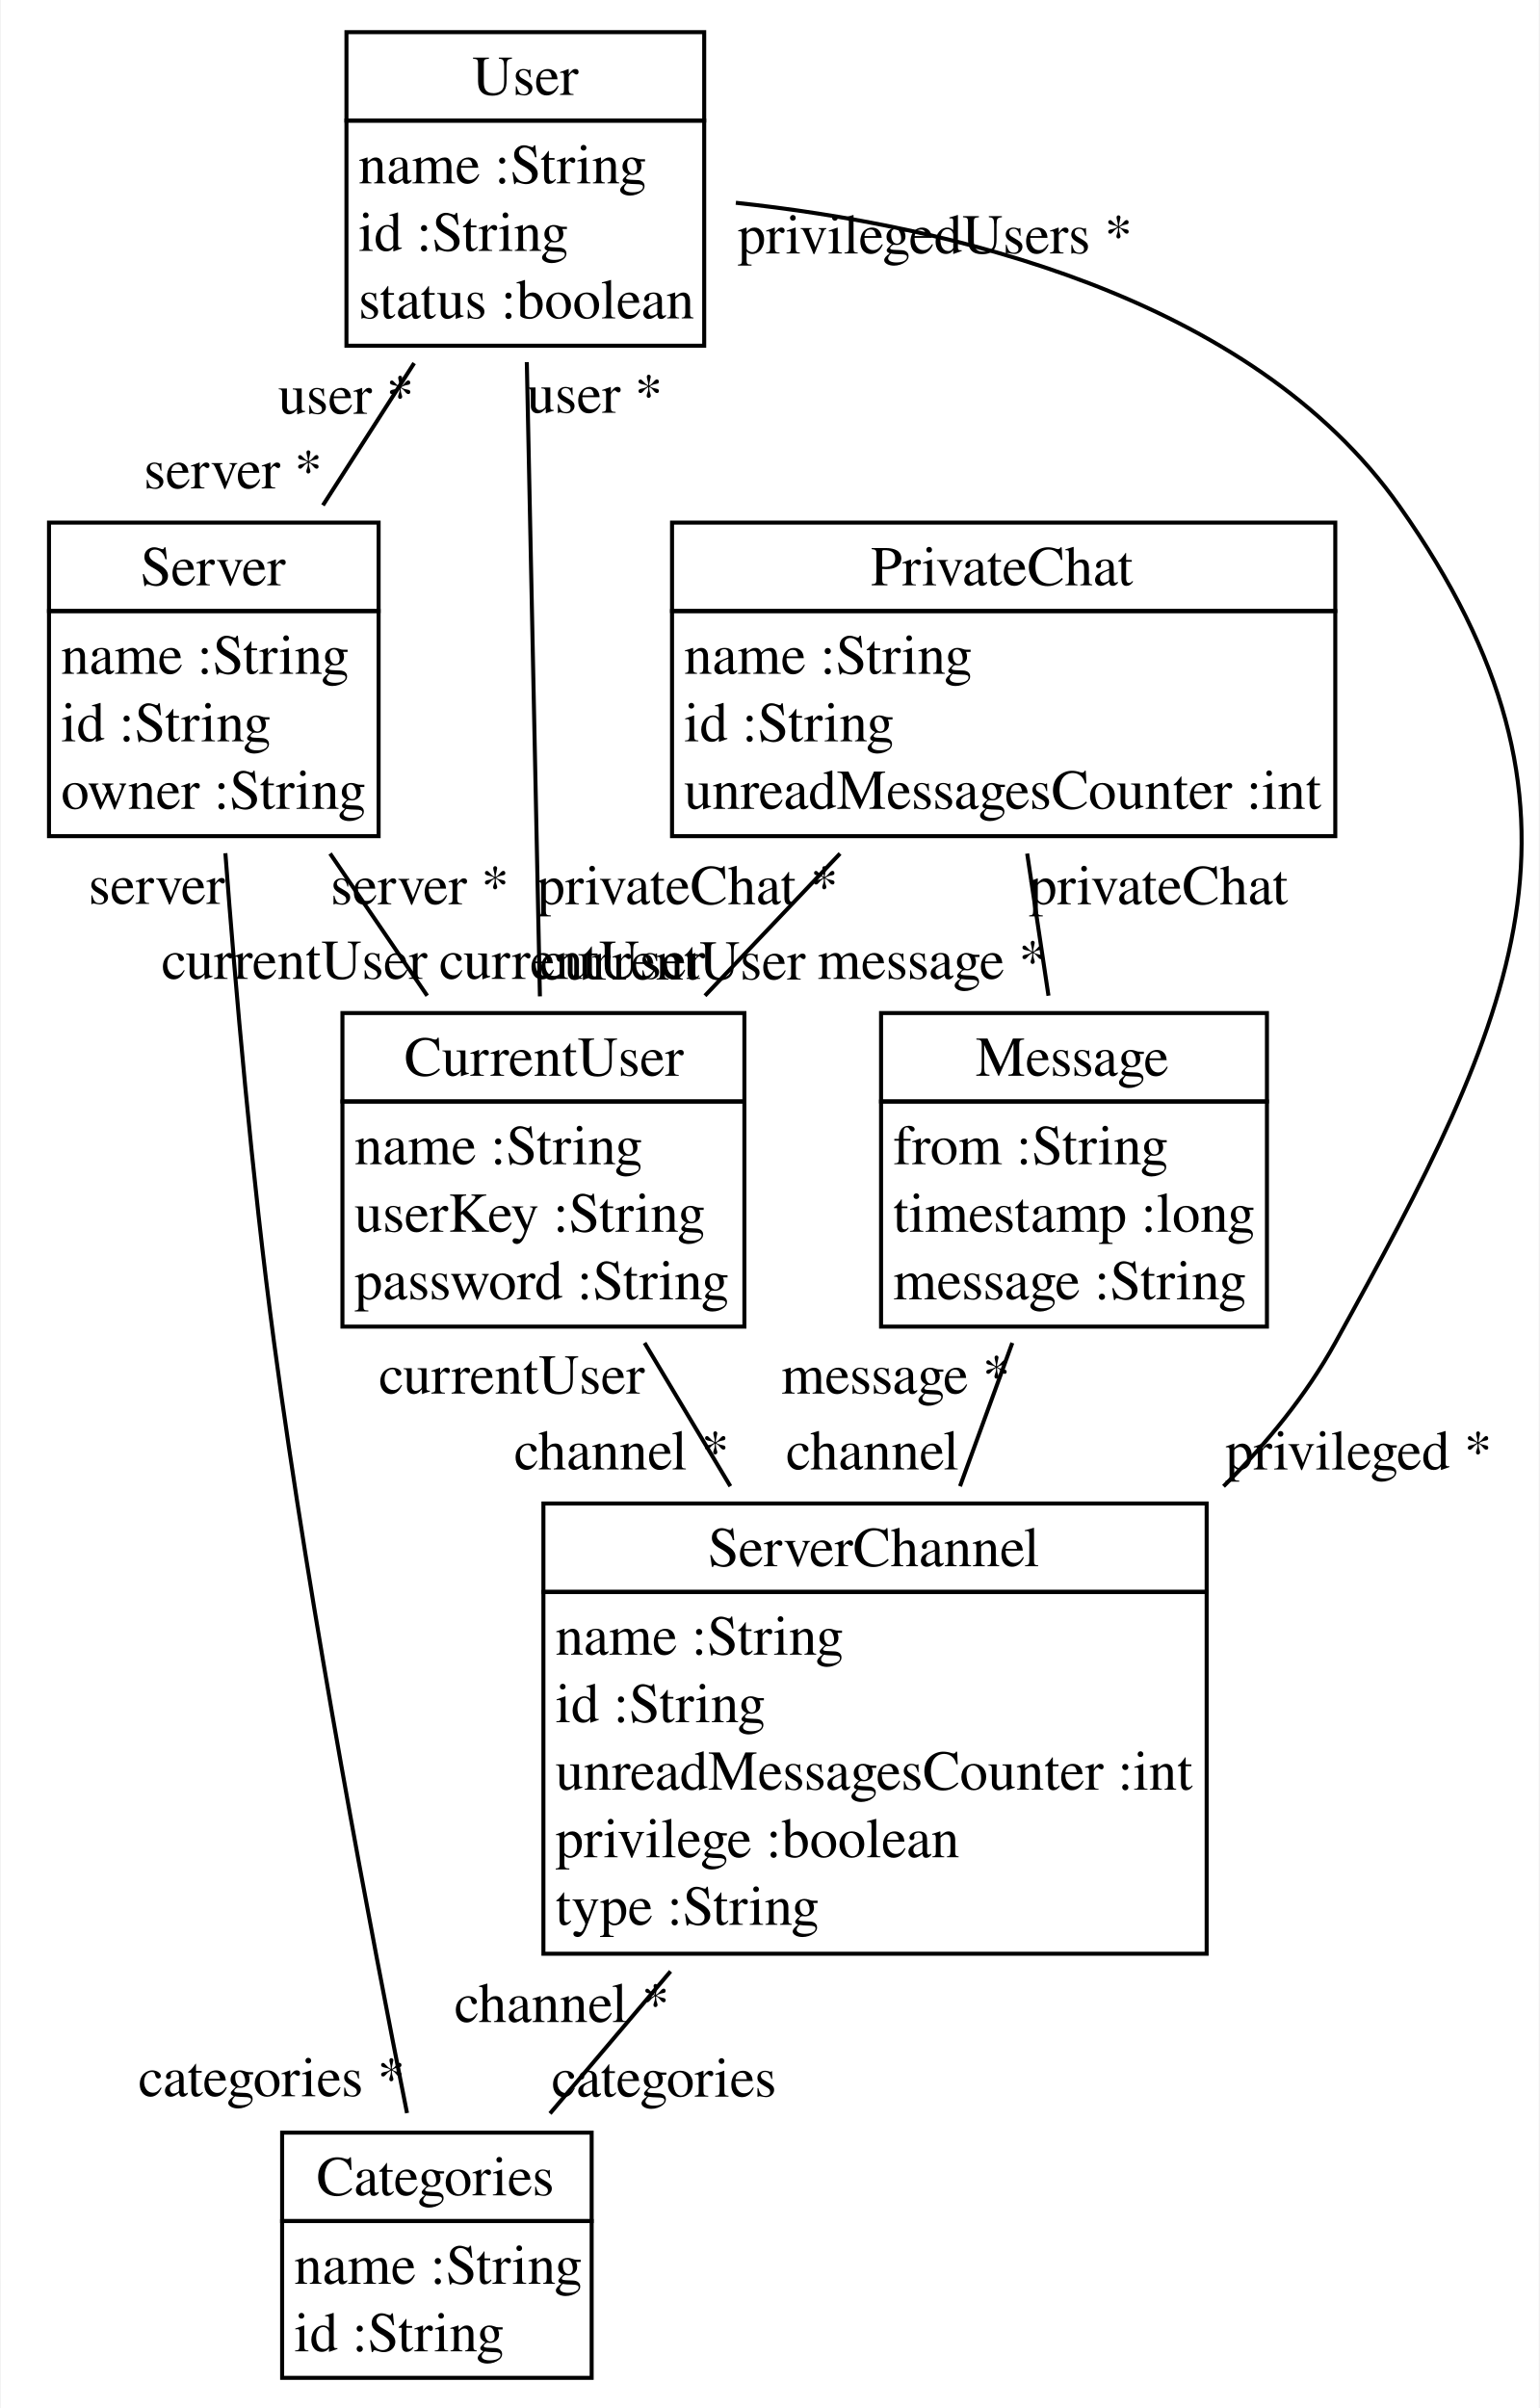
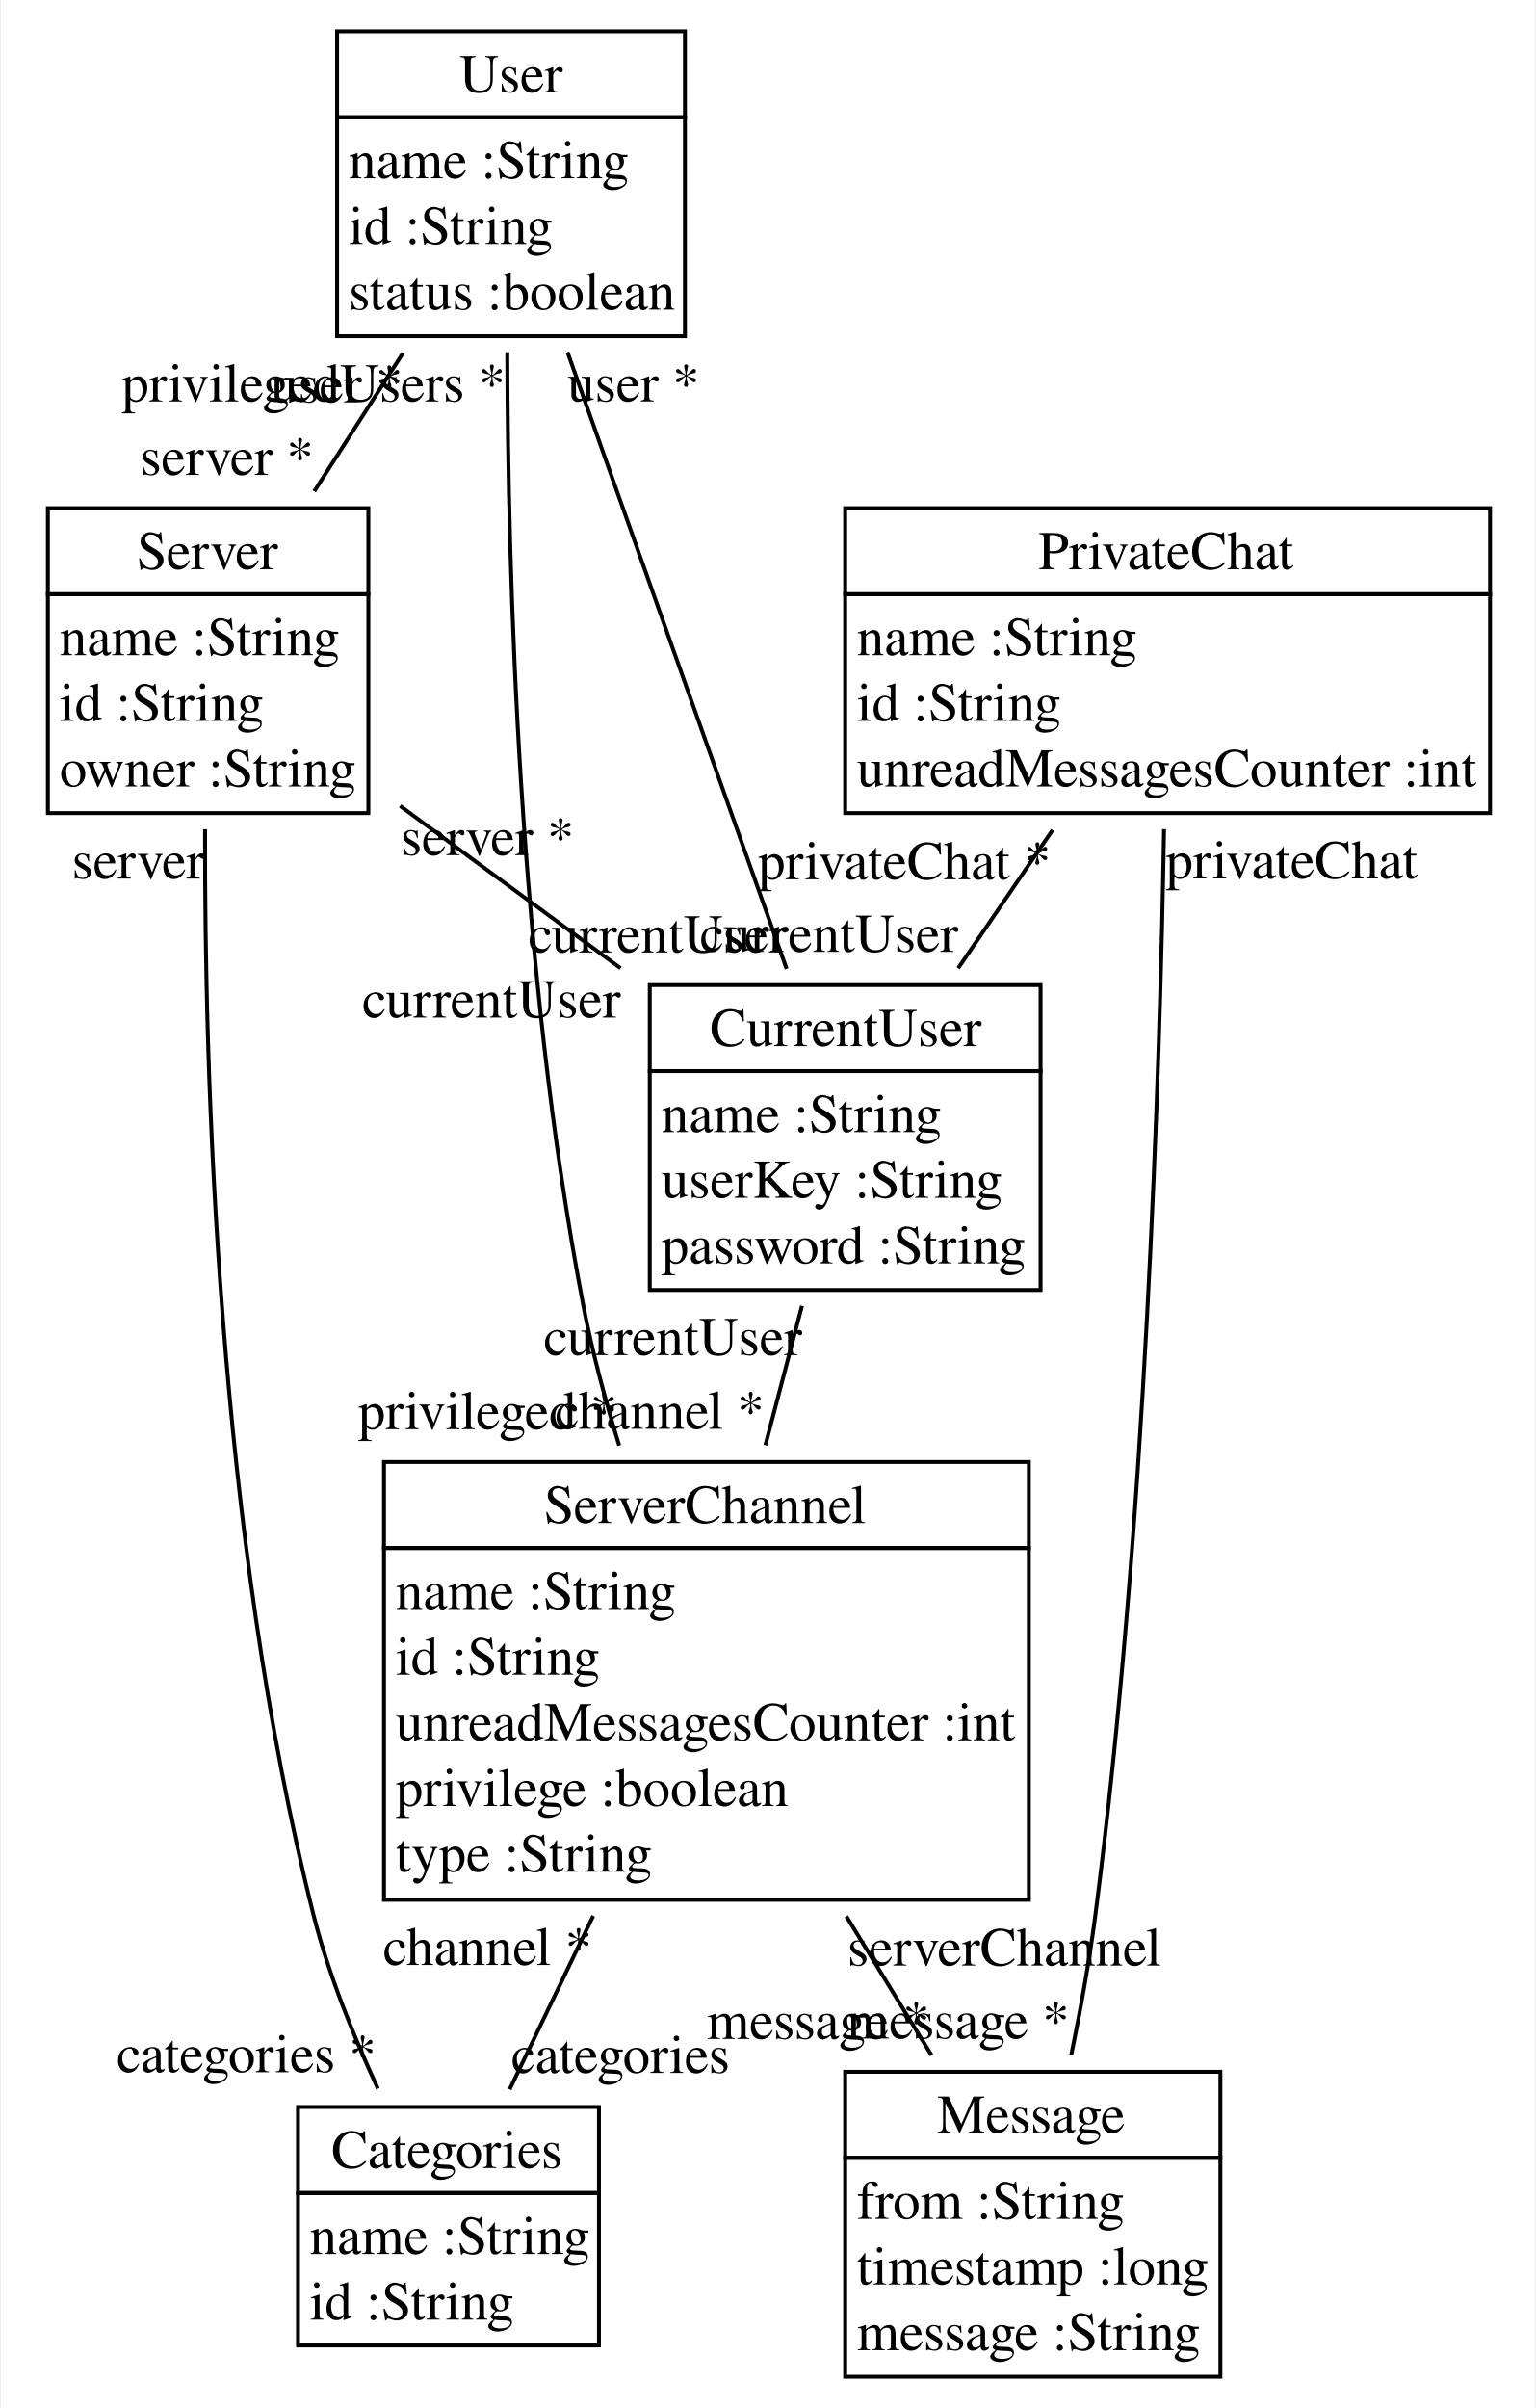
- <svg xmlns="http://www.w3.org/2000/svg" width="383px" height="599px" viewBox="0.00 0.00 382.62 599.00">
-   <g id="graph0" class="graph" transform="scale(1.0 1.0) rotate(0) translate(4 595)">
-     <polygon fill="white" stroke="transparent" points="-4,4 -4,-595 378.62,-595 378.62,4 -4,4" />
+ <svg xmlns="http://www.w3.org/2000/svg" width="393px" height="616px" viewBox="0.00 0.00 392.50 616.00">
+   <g id="graph0" class="graph" transform="scale(1.0 1.0) rotate(0) translate(4 612)">
+     <polygon fill="white" stroke="transparent" points="-4,4 -4,-612 388.5,-612 388.5,4 -4,4" />
    <g id="node1" class="node">
-       <polygon fill="none" stroke="black" points="66,-42.5 66,-64.5 143,-64.5 143,-42.5 66,-42.5" />
-       <text text-anchor="start" x="74.57" y="-48.9" font-family="Times,serif" font-size="14.00">Categories</text>
-       <polygon fill="none" stroke="black" points="66,-3.5 66,-42.5 143,-42.5 143,-3.5 66,-3.5" />
-       <text text-anchor="start" x="69" y="-26.9" font-family="Times,serif" font-size="14.00">name :String</text>
-       <text text-anchor="start" x="69" y="-10.1" font-family="Times,serif" font-size="14.00">id :String</text>
+       <polygon fill="none" stroke="black" points="72,-51 72,-73 149,-73 149,-51 72,-51" />
+       <text text-anchor="start" x="80.57" y="-57.4" font-family="Times,serif" font-size="14.00">Categories</text>
+       <polygon fill="none" stroke="black" points="72,-12 72,-51 149,-51 149,-12 72,-12" />
+       <text text-anchor="start" x="75" y="-35.4" font-family="Times,serif" font-size="14.00">name :String</text>
+       <text text-anchor="start" x="75" y="-18.6" font-family="Times,serif" font-size="14.00">id :String</text>
    </g>
    <g id="node5" class="node">
-       <polygon fill="none" stroke="black" points="8,-443 8,-465 90,-465 90,-443 8,-443" />
-       <text text-anchor="start" x="30.73" y="-449.4" font-family="Times,serif" font-size="14.00">Server</text>
-       <polygon fill="none" stroke="black" points="8,-387 8,-443 90,-443 90,-387 8,-387" />
-       <text text-anchor="start" x="11" y="-427.4" font-family="Times,serif" font-size="14.00">name :String</text>
-       <text text-anchor="start" x="11" y="-410.6" font-family="Times,serif" font-size="14.00">id :String</text>
-       <text text-anchor="start" x="11" y="-393.8" font-family="Times,serif" font-size="14.00">owner :String</text>
+       <polygon fill="none" stroke="black" points="8,-460 8,-482 90,-482 90,-460 8,-460" />
+       <text text-anchor="start" x="30.73" y="-466.4" font-family="Times,serif" font-size="14.00">Server</text>
+       <polygon fill="none" stroke="black" points="8,-404 8,-460 90,-460 90,-404 8,-404" />
+       <text text-anchor="start" x="11" y="-444.4" font-family="Times,serif" font-size="14.00">name :String</text>
+       <text text-anchor="start" x="11" y="-427.6" font-family="Times,serif" font-size="14.00">id :String</text>
+       <text text-anchor="start" x="11" y="-410.8" font-family="Times,serif" font-size="14.00">owner :String</text>
    </g>
    <g id="edge1" class="edge">
-       <path fill="none" stroke="black" d="M97.07,-69.36C88.29,-113.35 73.17,-192.63 64,-261 58.47,-302.23 54.38,-349.57 51.88,-382.76" />
-       <text text-anchor="middle" x="34.78" y="-370.16" font-family="Times,serif" font-size="14.00">server</text>
-       <text text-anchor="middle" x="63.45" y="-73.56" font-family="Times,serif" font-size="14.00">categories *</text>
+       <path fill="none" stroke="black" d="M92.44,-77.7C86.2,-91.14 79.8,-106.96 76,-122 51.4,-219.29 48.05,-337.97 48.22,-399.86" />
+       <text text-anchor="middle" x="31.12" y="-387.26" font-family="Times,serif" font-size="14.00">server</text>
+       <text text-anchor="middle" x="58.81" y="-81.9" font-family="Times,serif" font-size="14.00">categories *</text>
    </g>
    <g id="node6" class="node">
-       <polygon fill="none" stroke="black" points="131,-199 131,-221 296,-221 296,-199 131,-199" />
-       <text text-anchor="start" x="171.91" y="-205.4" font-family="Times,serif" font-size="14.00">ServerChannel</text>
-       <polygon fill="none" stroke="black" points="131,-109 131,-199 296,-199 296,-109 131,-109" />
-       <text text-anchor="start" x="134" y="-183.4" font-family="Times,serif" font-size="14.00">name :String</text>
-       <text text-anchor="start" x="134" y="-166.6" font-family="Times,serif" font-size="14.00">id :String</text>
-       <text text-anchor="start" x="134" y="-149.8" font-family="Times,serif" font-size="14.00">unreadMessagesCounter :int</text>
-       <text text-anchor="start" x="134" y="-133" font-family="Times,serif" font-size="14.00">privilege :boolean</text>
-       <text text-anchor="start" x="134" y="-116.2" font-family="Times,serif" font-size="14.00">type :String</text>
+       <polygon fill="none" stroke="black" points="94,-216 94,-238 259,-238 259,-216 94,-216" />
+       <text text-anchor="start" x="134.91" y="-222.4" font-family="Times,serif" font-size="14.00">ServerChannel</text>
+       <polygon fill="none" stroke="black" points="94,-126 94,-216 259,-216 259,-126 94,-126" />
+       <text text-anchor="start" x="97" y="-200.4" font-family="Times,serif" font-size="14.00">name :String</text>
+       <text text-anchor="start" x="97" y="-183.6" font-family="Times,serif" font-size="14.00">id :String</text>
+       <text text-anchor="start" x="97" y="-166.8" font-family="Times,serif" font-size="14.00">unreadMessagesCounter :int</text>
+       <text text-anchor="start" x="97" y="-150" font-family="Times,serif" font-size="14.00">privilege :boolean</text>
+       <text text-anchor="start" x="97" y="-133.2" font-family="Times,serif" font-size="14.00">type :String</text>
    </g>
    <g id="edge2" class="edge">
-       <path fill="none" stroke="black" d="M132.64,-69.26C141.85,-80.12 152.34,-92.49 162.63,-104.62" />
-       <text text-anchor="middle" x="135.62" y="-92.02" font-family="Times,serif" font-size="14.00">channel *</text>
-       <text text-anchor="middle" x="161.01" y="-73.46" font-family="Times,serif" font-size="14.00">categories</text>
+       <path fill="none" stroke="black" d="M126.15,-77.51C132.59,-90.9 140.22,-106.73 147.54,-121.92" />
+       <text text-anchor="middle" x="120.52" y="-109.32" font-family="Times,serif" font-size="14.00">channel *</text>
+       <text text-anchor="middle" x="154.52" y="-81.71" font-family="Times,serif" font-size="14.00">categories</text>
    </g>
    <g id="node2" class="node">
-       <polygon fill="none" stroke="black" points="81,-321 81,-343 181,-343 181,-321 81,-321" />
-       <text text-anchor="start" x="96.41" y="-327.4" font-family="Times,serif" font-size="14.00">CurrentUser</text>
-       <polygon fill="none" stroke="black" points="81,-265 81,-321 181,-321 181,-265 81,-265" />
-       <text text-anchor="start" x="84" y="-305.4" font-family="Times,serif" font-size="14.00">name :String</text>
-       <text text-anchor="start" x="84" y="-288.6" font-family="Times,serif" font-size="14.00">userKey :String</text>
-       <text text-anchor="start" x="84" y="-271.8" font-family="Times,serif" font-size="14.00">password :String</text>
+       <polygon fill="none" stroke="black" points="162,-338 162,-360 262,-360 262,-338 162,-338" />
+       <text text-anchor="start" x="177.41" y="-344.4" font-family="Times,serif" font-size="14.00">CurrentUser</text>
+       <polygon fill="none" stroke="black" points="162,-282 162,-338 262,-338 262,-282 162,-282" />
+       <text text-anchor="start" x="165" y="-322.4" font-family="Times,serif" font-size="14.00">name :String</text>
+       <text text-anchor="start" x="165" y="-305.6" font-family="Times,serif" font-size="14.00">userKey :String</text>
+       <text text-anchor="start" x="165" y="-288.8" font-family="Times,serif" font-size="14.00">password :String</text>
    </g>
    <g id="node4" class="node">
-       <polygon fill="none" stroke="black" points="163,-443 163,-465 328,-465 328,-443 163,-443" />
-       <text text-anchor="start" x="212.45" y="-449.4" font-family="Times,serif" font-size="14.00">PrivateChat</text>
-       <polygon fill="none" stroke="black" points="163,-387 163,-443 328,-443 328,-387 163,-387" />
-       <text text-anchor="start" x="166" y="-427.4" font-family="Times,serif" font-size="14.00">name :String</text>
-       <text text-anchor="start" x="166" y="-410.6" font-family="Times,serif" font-size="14.00">id :String</text>
-       <text text-anchor="start" x="166" y="-393.8" font-family="Times,serif" font-size="14.00">unreadMessagesCounter :int</text>
+       <polygon fill="none" stroke="black" points="212,-460 212,-482 377,-482 377,-460 212,-460" />
+       <text text-anchor="start" x="261.45" y="-466.4" font-family="Times,serif" font-size="14.00">PrivateChat</text>
+       <polygon fill="none" stroke="black" points="212,-404 212,-460 377,-460 377,-404 212,-404" />
+       <text text-anchor="start" x="215" y="-444.4" font-family="Times,serif" font-size="14.00">name :String</text>
+       <text text-anchor="start" x="215" y="-427.6" font-family="Times,serif" font-size="14.00">id :String</text>
+       <text text-anchor="start" x="215" y="-410.8" font-family="Times,serif" font-size="14.00">unreadMessagesCounter :int</text>
+     </g>
+     <g id="edge4" class="edge">
+       <path fill="none" stroke="black" d="M240.91,-364.31C248.75,-375.78 257.24,-388.2 265.07,-399.67" />
+       <text text-anchor="middle" x="227.17" y="-387.07" font-family="Times,serif" font-size="14.00">privateChat *</text>
+       <text text-anchor="middle" x="207.88" y="-368.51" font-family="Times,serif" font-size="14.00">currentUser</text>
    </g>
    <g id="edge5" class="edge">
-       <path fill="none" stroke="black" d="M171.19,-347.31C182.09,-358.78 193.89,-371.2 204.79,-382.67" />
-       <text text-anchor="middle" x="166.88" y="-370.07" font-family="Times,serif" font-size="14.00">privateChat *</text>
-       <text text-anchor="middle" x="138.16" y="-351.51" font-family="Times,serif" font-size="14.00">currentUser</text>
+       <path fill="none" stroke="black" d="M154.53,-364.31C136.11,-377.87 115.89,-392.76 98.12,-405.84" />
+       <text text-anchor="middle" x="120.46" y="-393.24" font-family="Times,serif" font-size="14.00">server *</text>
+       <text text-anchor="middle" x="121.5" y="-351.71" font-family="Times,serif" font-size="14.00">currentUser</text>
+     </g>
+     <g id="node7" class="node">
+       <polygon fill="none" stroke="black" points="82,-582 82,-604 171,-604 171,-582 82,-582" />
+       <text text-anchor="start" x="113.29" y="-588.4" font-family="Times,serif" font-size="14.00">User</text>
+       <polygon fill="none" stroke="black" points="82,-526 82,-582 171,-582 171,-526 82,-526" />
+       <text text-anchor="start" x="85" y="-566.4" font-family="Times,serif" font-size="14.00">name :String</text>
+       <text text-anchor="start" x="85" y="-549.6" font-family="Times,serif" font-size="14.00">id :String</text>
+       <text text-anchor="start" x="85" y="-532.8" font-family="Times,serif" font-size="14.00">status :boolean</text>
    </g>
    <g id="edge6" class="edge">
-       <path fill="none" stroke="black" d="M102.09,-347.31C94.25,-358.78 85.76,-371.2 77.93,-382.67" />
-       <text text-anchor="middle" x="100.27" y="-370.07" font-family="Times,serif" font-size="14.00">server *</text>
-       <text text-anchor="middle" x="69.06" y="-351.51" font-family="Times,serif" font-size="14.00">currentUser</text>
+       <path fill="none" stroke="black" d="M197.02,-364.15C181.28,-408.44 156.68,-477.67 140.95,-521.92" />
+       <text text-anchor="middle" x="157.86" y="-509.32" font-family="Times,serif" font-size="14.00">user *</text>
+       <text text-anchor="middle" x="163.99" y="-368.35" font-family="Times,serif" font-size="14.00">currentUser</text>
    </g>
-     <g id="node7" class="node">
-       <polygon fill="none" stroke="black" points="82,-565 82,-587 171,-587 171,-565 82,-565" />
-       <text text-anchor="start" x="113.29" y="-571.4" font-family="Times,serif" font-size="14.00">User</text>
-       <polygon fill="none" stroke="black" points="82,-509 82,-565 171,-565 171,-509 82,-509" />
-       <text text-anchor="start" x="85" y="-549.4" font-family="Times,serif" font-size="14.00">name :String</text>
-       <text text-anchor="start" x="85" y="-532.6" font-family="Times,serif" font-size="14.00">id :String</text>
-       <text text-anchor="start" x="85" y="-515.8" font-family="Times,serif" font-size="14.00">status :boolean</text>
+     <g id="node3" class="node">
+       <polygon fill="none" stroke="black" points="212,-60 212,-82 308,-82 308,-60 212,-60" />
+       <text text-anchor="start" x="235.51" y="-66.4" font-family="Times,serif" font-size="14.00">Message</text>
+       <polygon fill="none" stroke="black" points="212,-4 212,-60 308,-60 308,-4 212,-4" />
+       <text text-anchor="start" x="215" y="-44.4" font-family="Times,serif" font-size="14.00">from :String</text>
+       <text text-anchor="start" x="215" y="-27.6" font-family="Times,serif" font-size="14.00">timestamp :long</text>
+       <text text-anchor="start" x="215" y="-10.8" font-family="Times,serif" font-size="14.00">message :String</text>
    </g>
    <g id="edge7" class="edge">
-       <path fill="none" stroke="black" d="M130.13,-347.15C129.21,-391.44 127.78,-460.67 126.87,-504.92" />
-       <text text-anchor="middle" x="143.78" y="-492.32" font-family="Times,serif" font-size="14.00">user *</text>
-       <text text-anchor="middle" x="163.16" y="-351.35" font-family="Times,serif" font-size="14.00">currentUser</text>
-     </g>
-     <g id="node3" class="node">
-       <polygon fill="none" stroke="black" points="215,-321 215,-343 311,-343 311,-321 215,-321" />
-       <text text-anchor="start" x="238.51" y="-327.4" font-family="Times,serif" font-size="14.00">Message</text>
-       <polygon fill="none" stroke="black" points="215,-265 215,-321 311,-321 311,-265 215,-265" />
-       <text text-anchor="start" x="218" y="-305.4" font-family="Times,serif" font-size="14.00">from :String</text>
-       <text text-anchor="start" x="218" y="-288.6" font-family="Times,serif" font-size="14.00">timestamp :long</text>
-       <text text-anchor="start" x="218" y="-271.8" font-family="Times,serif" font-size="14.00">message :String</text>
+       <path fill="none" stroke="black" d="M269.85,-86.32C272.21,-97.83 274.49,-110.35 276,-122 288.87,-221.05 292.54,-338.52 293.59,-399.89" />
+       <text text-anchor="middle" x="326.24" y="-387.29" font-family="Times,serif" font-size="14.00">privateChat</text>
+       <text text-anchor="middle" x="240.89" y="-90.52" font-family="Times,serif" font-size="14.00">message *</text>
    </g>
    <g id="edge8" class="edge">
-       <path fill="none" stroke="black" d="M256.65,-347.31C254.93,-358.78 253.07,-371.2 251.35,-382.67" />
-       <text text-anchor="middle" x="284.01" y="-370.07" font-family="Times,serif" font-size="14.00">privateChat</text>
-       <text text-anchor="middle" x="227.69" y="-351.51" font-family="Times,serif" font-size="14.00">message *</text>
+       <path fill="none" stroke="black" d="M234.11,-86.22C227.22,-97.47 219.64,-109.82 212.3,-121.79" />
+       <text text-anchor="middle" x="252.73" y="-109.19" font-family="Times,serif" font-size="14.00">serverChannel</text>
+       <text text-anchor="middle" x="205.15" y="-90.42" font-family="Times,serif" font-size="14.00">message *</text>
    </g>
    <g id="edge10" class="edge">
-       <path fill="none" stroke="black" d="M76.15,-469.31C83.51,-480.78 91.48,-493.2 98.84,-504.67" />
-       <text text-anchor="middle" x="81.93" y="-492.07" font-family="Times,serif" font-size="14.00">user *</text>
-       <text text-anchor="middle" x="53.8" y="-473.51" font-family="Times,serif" font-size="14.00">server *</text>
+       <path fill="none" stroke="black" d="M76.15,-486.31C83.51,-497.78 91.48,-510.2 98.84,-521.67" />
+       <text text-anchor="middle" x="81.93" y="-509.07" font-family="Times,serif" font-size="14.00">user *</text>
+       <text text-anchor="middle" x="53.8" y="-490.51" font-family="Times,serif" font-size="14.00">server *</text>
    </g>
    <g id="edge3" class="edge">
-       <path fill="none" stroke="black" d="M177.51,-225.29C170.33,-237.3 162.91,-249.69 156.17,-260.95" />
-       <text text-anchor="middle" x="123.14" y="-248.35" font-family="Times,serif" font-size="14.00">currentUser</text>
-       <text text-anchor="middle" x="150.49" y="-229.49" font-family="Times,serif" font-size="14.00">channel *</text>
-     </g>
-     <g id="edge4" class="edge">
-       <path fill="none" stroke="black" d="M234.64,-225.29C239.02,-237.3 243.54,-249.69 247.65,-260.95" />
-       <text text-anchor="middle" x="218.69" y="-248.35" font-family="Times,serif" font-size="14.00">message *</text>
-       <text text-anchor="middle" x="212.87" y="-229.49" font-family="Times,serif" font-size="14.00">channel</text>
+       <path fill="none" stroke="black" d="M191.58,-242.29C194.74,-254.3 197.99,-266.69 200.95,-277.95" />
+       <text text-anchor="middle" x="167.92" y="-265.35" font-family="Times,serif" font-size="14.00">currentUser</text>
+       <text text-anchor="middle" x="164.56" y="-246.49" font-family="Times,serif" font-size="14.00">channel *</text>
    </g>
    <g id="edge9" class="edge">
-       <path fill="none" stroke="black" d="M300.2,-225.27C311.02,-236 320.79,-247.97 328,-261 372.89,-342.13 397.39,-393.2 344,-469 306.85,-521.75 230.59,-539.01 178.87,-544.56" />
-       <text text-anchor="middle" x="228.44" y="-531.96" font-family="Times,serif" font-size="14.00">privilegedUsers *</text>
-       <text text-anchor="middle" x="333.83" y="-229.47" font-family="Times,serif" font-size="14.00">privileged *</text>
+       <path fill="none" stroke="black" d="M154.18,-242.2C150.57,-253.93 147.27,-266.25 145,-278 128.48,-363.5 125.67,-465.75 125.54,-521.9" />
+       <text text-anchor="middle" x="75.97" y="-509.3" font-family="Times,serif" font-size="14.00">privilegedUsers *</text>
+       <text text-anchor="middle" x="120.55" y="-246.4" font-family="Times,serif" font-size="14.00">privileged *</text>
    </g>
  </g>
</svg>
